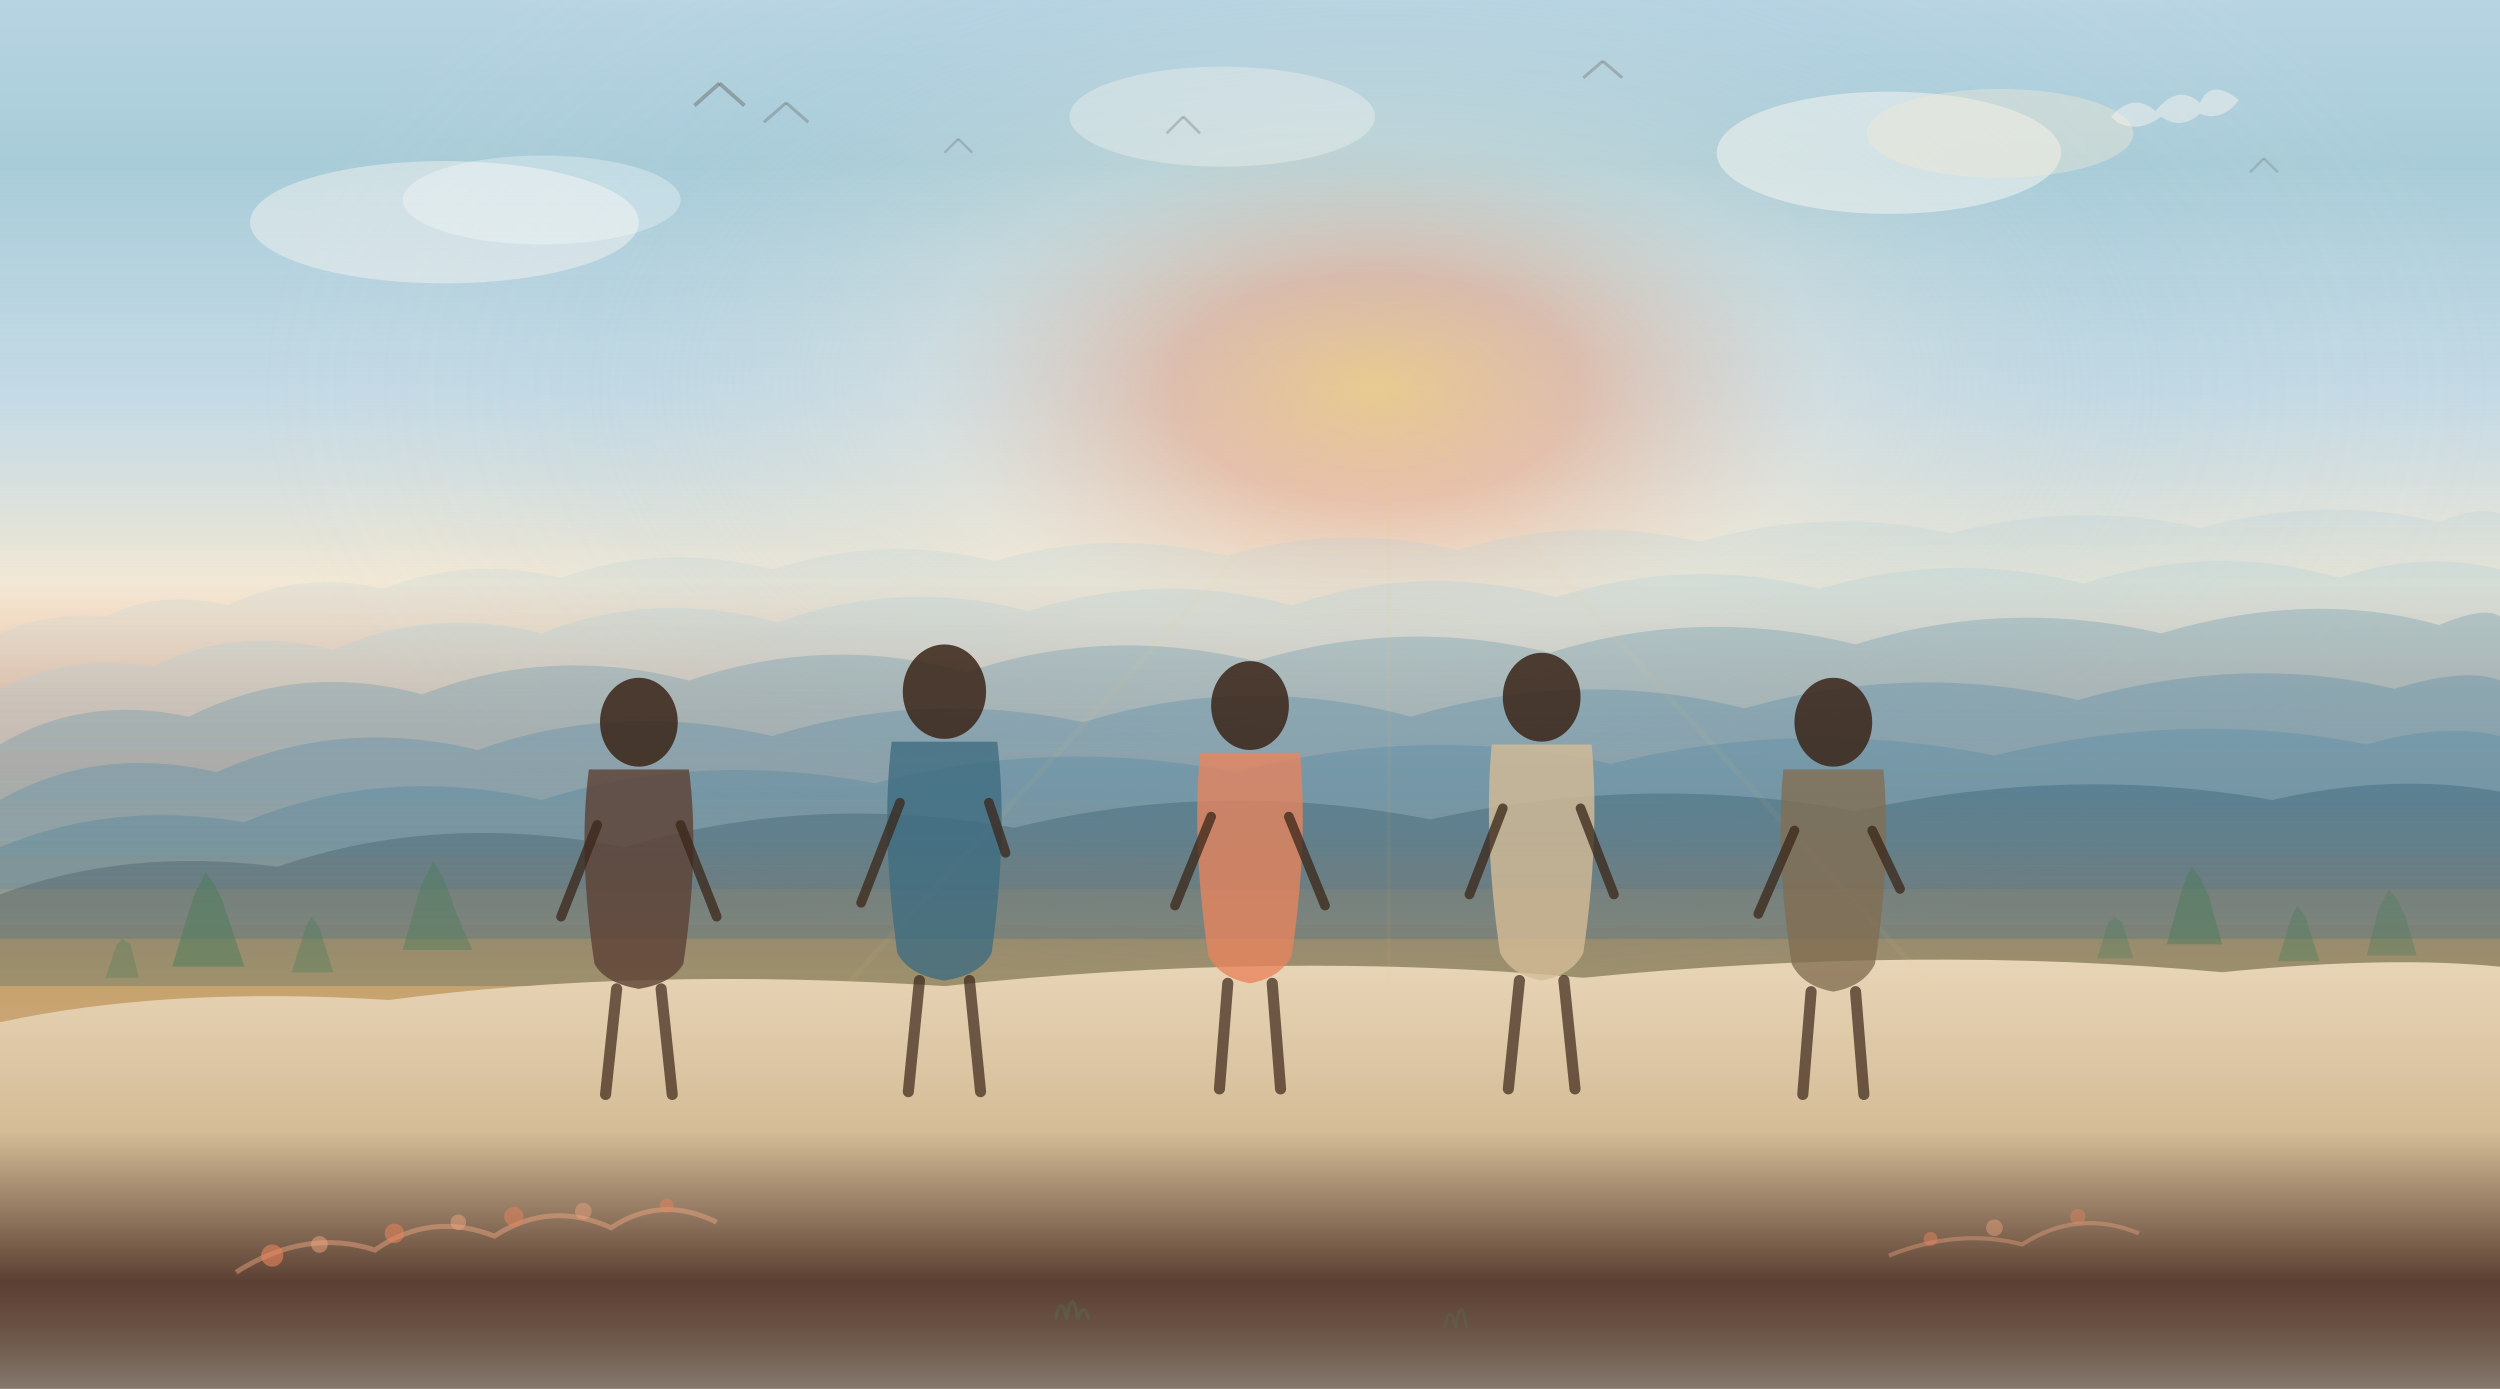
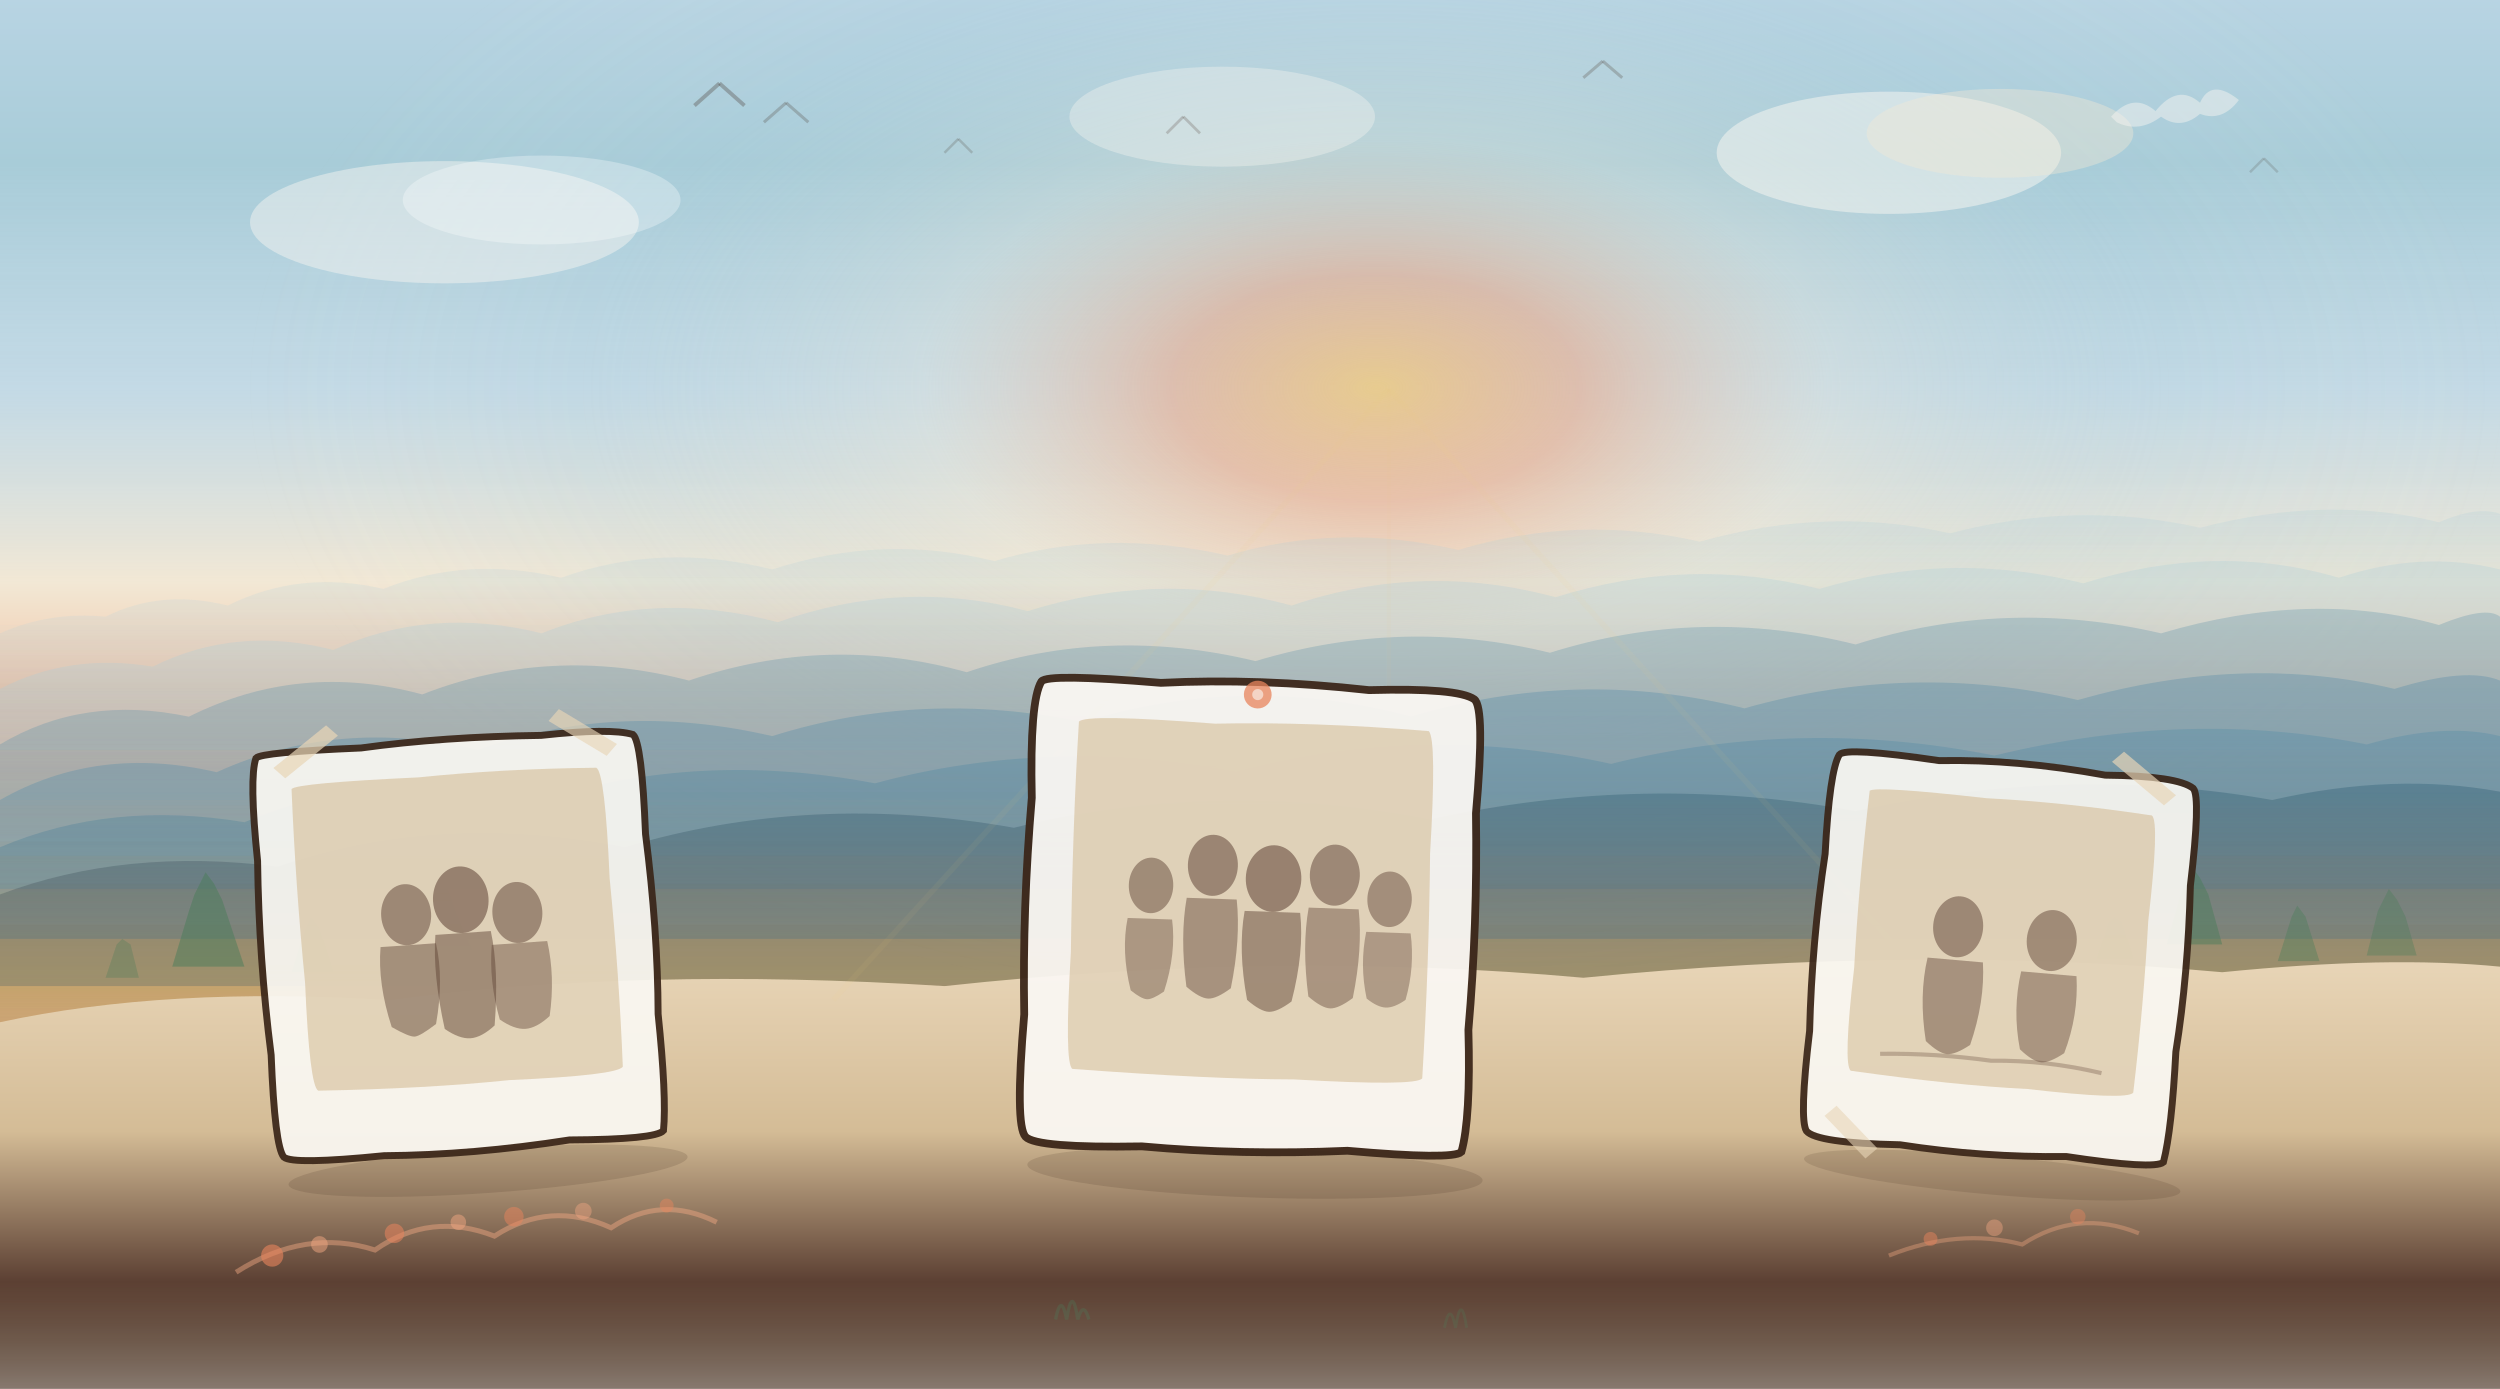
<svg xmlns="http://www.w3.org/2000/svg" viewBox="0 0 900 500" width="100%" height="100%" role="img" aria-labelledby="title-team-portrait">
  <defs>
    <linearGradient id="team-sky" x1="0" y1="0" x2="0" y2="1">
      <stop offset="0%" stop-color="#B8D4E3" />
      <stop offset="12%" stop-color="#A8CCD8" />
      <stop offset="28%" stop-color="#B8D4E3" stop-opacity="0.8" />
      <stop offset="42%" stop-color="#F2E8D5" />
      <stop offset="56%" stop-color="#F2A882" />
      <stop offset="70%" stop-color="#F0C87A" />
      <stop offset="82%" stop-color="#F2A882" stop-opacity="0.6" />
      <stop offset="92%" stop-color="#E8D5B7" />
      <stop offset="100%" stop-color="#FAF7F2" />
    </linearGradient>
    <radialGradient id="team-sun-glow" cx="55%" cy="28%" r="45%">
      <stop offset="0%" stop-color="#F0C87A" stop-opacity="0.8" />
      <stop offset="18%" stop-color="#F2A882" stop-opacity="0.55" />
      <stop offset="40%" stop-color="#F2E8D5" stop-opacity="0.25" />
      <stop offset="70%" stop-color="#A8CCD8" stop-opacity="0.08" />
      <stop offset="100%" stop-color="#F2E8D5" stop-opacity="0" />
    </radialGradient>
    <linearGradient id="team-haze-blue" x1="0" y1="0" x2="0" y2="1">
      <stop offset="0%" stop-color="#A8CCD8" stop-opacity="0.08" />
      <stop offset="50%" stop-color="#5B8FA8" stop-opacity="0.18" />
      <stop offset="100%" stop-color="#A8CCD8" stop-opacity="0.35" />
    </linearGradient>
    <linearGradient id="team-haze-warm" x1="0" y1="0" x2="0" y2="1">
      <stop offset="0%" stop-color="#F2A882" stop-opacity="0" />
      <stop offset="100%" stop-color="#F2E8D5" stop-opacity="0.3" />
    </linearGradient>
    <linearGradient id="team-ground" x1="0" y1="0" x2="0" y2="1">
      <stop offset="0%" stop-color="#E8D5B7" />
      <stop offset="40%" stop-color="#D4BC96" />
      <stop offset="75%" stop-color="#5C4033" />
      <stop offset="100%" stop-color="#3A2518" stop-opacity="0.6" />
    </linearGradient>
    <linearGradient id="team-ridge-far" x1="0" y1="0" x2="0" y2="1">
      <stop offset="0%" stop-color="#A8CCD8" />
      <stop offset="100%" stop-color="#B8D4E3" stop-opacity="0.5" />
    </linearGradient>
    <linearGradient id="team-ridge-mid" x1="0" y1="0" x2="0" y2="1">
      <stop offset="0%" stop-color="#5B8FA8" />
      <stop offset="100%" stop-color="#3D6B80" stop-opacity="0.7" />
    </linearGradient>
    <linearGradient id="team-ridge-near" x1="0" y1="0" x2="0" y2="1">
      <stop offset="0%" stop-color="#3D6B80" />
      <stop offset="100%" stop-color="#5C4033" stop-opacity="0.5" />
    </linearGradient>
  </defs>
  <g>
    <g id="background">
      <rect x="0" y="0" width="900" height="500" fill="url(#team-sky)" />
      <rect x="0" y="0" width="900" height="500" fill="url(#team-sun-glow)" />
      <ellipse cx="680" cy="55" rx="62" ry="22" fill="#FAF7F2" data-token-fill="colors.offWhite" opacity="0.5" />
      <ellipse cx="720" cy="48" rx="48" ry="16" fill="#F2E8D5" data-token-fill="colors.sandLight" opacity="0.4" />
      <ellipse cx="160" cy="80" rx="70" ry="22" fill="#FAF7F2" data-token-fill="colors.offWhite" opacity="0.45" />
      <ellipse cx="195" cy="72" rx="50" ry="16" fill="#FFFFFF" data-token-fill="colors.white" opacity="0.3" />
      <ellipse cx="440" cy="42" rx="55" ry="18" fill="#FAF7F2" data-token-fill="colors.offWhite" opacity="0.35" />
      <path d="M760 42 Q768 33 776 40 Q784 30 792 37 Q796 28 806 36 Q800 44 792 41 Q785 47 778 42 Q770 48 762 44Z" fill="#FAF7F2" data-token-fill="colors.offWhite" opacity="0.45" />
      <line x1="250" y1="38" x2="259" y2="30" stroke="#3A2518" data-token-stroke="colors.espresso" stroke-width="1.4" opacity="0.28" />
      <line x1="259" y1="30" x2="268" y2="38" stroke="#3A2518" data-token-stroke="colors.espresso" stroke-width="1.4" opacity="0.28" />
      <line x1="275" y1="44" x2="283" y2="37" stroke="#3A2518" data-token-stroke="colors.espresso" stroke-width="1.1" opacity="0.22" />
      <line x1="283" y1="37" x2="291" y2="44" stroke="#3A2518" data-token-stroke="colors.espresso" stroke-width="1.1" opacity="0.22" />
      <line x1="570" y1="28" x2="577" y2="22" stroke="#3A2518" data-token-stroke="colors.espresso" stroke-width="1.1" opacity="0.22" />
      <line x1="577" y1="22" x2="584" y2="28" stroke="#3A2518" data-token-stroke="colors.espresso" stroke-width="1.1" opacity="0.22" />
      <line x1="420" y1="48" x2="426" y2="42" stroke="#3A2518" data-token-stroke="colors.espresso" stroke-width="1" opacity="0.2" />
      <line x1="426" y1="42" x2="432" y2="48" stroke="#3A2518" data-token-stroke="colors.espresso" stroke-width="1" opacity="0.2" />
      <line x1="340" y1="55" x2="345" y2="50" stroke="#3A2518" data-token-stroke="colors.espresso" stroke-width="0.9" opacity="0.18" />
      <line x1="345" y1="50" x2="350" y2="55" stroke="#3A2518" data-token-stroke="colors.espresso" stroke-width="0.9" opacity="0.18" />
      <line x1="810" y1="62" x2="815" y2="57" stroke="#3A2518" data-token-stroke="colors.espresso" stroke-width="0.9" opacity="0.16" />
      <line x1="815" y1="57" x2="820" y2="62" stroke="#3A2518" data-token-stroke="colors.espresso" stroke-width="0.9" opacity="0.16" />
    </g>
    <g id="midground">
      <path id="mountain-ridge-7" d="M0 228 Q18 220 38 222 Q58 212 82 218 Q108 205 138 212 Q168 200 202 208 Q238 195 278 205 Q318 192 358 202 Q398 190 442 200 Q482 188 525 198 Q568 185 612 195 Q658 182 702 192 Q748 180 792 190 Q838 178 878 188 Q892 182 900 185 L900 290 L0 290Z" fill="url(#team-ridge-far)" opacity="0.22" />
      <rect x="0" y="225" width="900" height="45" fill="url(#team-haze-blue)" opacity="0.5" />
      <path id="mountain-ridge-6" d="M0 248 Q25 235 55 240 Q85 225 120 234 Q155 218 195 228 Q235 212 280 224 Q325 208 370 220 Q418 205 465 218 Q512 202 560 215 Q608 200 655 212 Q702 198 750 210 Q798 195 842 208 Q872 198 900 205 L900 308 L0 308Z" fill="#A8CCD8" data-token-fill="colors.mountainBlueLight" opacity="0.28" />
      <rect x="0" y="248" width="900" height="40" fill="url(#team-haze-blue)" opacity="0.45" />
      <rect x="0" y="255" width="900" height="30" fill="url(#team-haze-warm)" opacity="0.2" />
      <path id="mountain-ridge-5" d="M0 268 Q30 250 68 258 Q108 238 152 250 Q198 232 248 245 Q298 228 348 242 Q398 225 452 238 Q505 222 558 235 Q612 218 668 232 Q722 215 778 228 Q832 212 878 225 Q895 218 900 222 L900 320 L0 320Z" fill="#5B8FA8" data-token-fill="colors.mountainBlue" opacity="0.3" />
      <rect x="0" y="268" width="900" height="35" fill="url(#team-haze-blue)" opacity="0.38" />
      <path id="mountain-ridge-4" d="M0 288 Q35 268 78 278 Q122 258 172 270 Q222 252 278 265 Q332 248 390 260 Q448 242 508 258 Q568 240 628 255 Q688 238 748 252 Q808 235 862 248 Q888 240 900 245 L900 338 L0 338Z" fill="#5B8FA8" data-token-fill="colors.mountainBlue" opacity="0.38" />
      <rect x="0" y="288" width="900" height="30" fill="url(#team-haze-blue)" opacity="0.3" />
      <path id="mountain-ridge-3" d="M0 305 Q40 288 88 296 Q138 275 195 288 Q252 270 315 282 Q378 265 445 278 Q512 260 580 275 Q648 258 718 272 Q788 255 852 268 Q880 260 900 265 L900 355 L0 355Z" fill="url(#team-ridge-mid)" opacity="0.42" />
      <rect x="0" y="305" width="900" height="28" fill="url(#team-haze-blue)" opacity="0.22" />
      <path id="mountain-ridge-2" d="M0 322 Q45 305 100 312 Q158 292 225 305 Q292 285 365 298 Q438 280 515 295 Q592 278 668 292 Q745 275 818 288 Q862 278 900 285 L900 370 L0 370Z" fill="url(#team-ridge-near)" opacity="0.48" />
      <path id="tree-pine-1" d="M62 348 L68 328 L70 322 L72 318 L74 314 L77 318 L80 324 L82 330 L88 348Z" fill="#4A7C59" data-token-fill="colors.success" opacity="0.5" />
      <path id="tree-pine-2" d="M145 342 L150 324 L152 318 L154 314 L156 310 L159 315 L162 322 L164 328 L170 342Z" fill="#4A7C59" data-token-fill="colors.success" opacity="0.42" />
      <path id="tree-pine-3" d="M105 350 L110 334 L112 330 L115 334 L120 350Z" fill="#4A7C59" data-token-fill="colors.success" opacity="0.38" />
      <path id="tree-pine-4" d="M780 340 L785 322 L787 316 L789 312 L792 316 L795 322 L800 340Z" fill="#4A7C59" data-token-fill="colors.success" opacity="0.48" />
      <path id="tree-pine-5" d="M820 346 L825 330 L827 326 L830 330 L835 346Z" fill="#4A7C59" data-token-fill="colors.success" opacity="0.4" />
      <path id="tree-pine-6" d="M852 344 L856 328 L858 324 L860 320 L863 324 L866 330 L870 344Z" fill="#4A7C59" data-token-fill="colors.success" opacity="0.36" />
      <path id="tree-pine-7" d="M38 352 L42 340 L44 338 L47 340 L50 352Z" fill="#4A7C59" data-token-fill="colors.success" opacity="0.32" />
      <path id="tree-pine-8" d="M755 345 L759 332 L761 330 L764 332 L768 345Z" fill="#4A7C59" data-token-fill="colors.success" opacity="0.34" />
    </g>
    <g id="foreground">
      <path d="M0 368 Q60 355 140 360 Q230 348 340 355 Q460 342 570 352 Q690 340 800 350 Q860 344 900 348 L900 500 L0 500Z" fill="url(#team-ground)" />
      <line x1="500" y1="140" x2="300" y2="360" stroke="#F0C87A" data-token-stroke="colors.skyGradientBottom" stroke-width="2" opacity="0.06" />
      <line x1="500" y1="140" x2="500" y2="360" stroke="#F0C87A" data-token-stroke="colors.skyGradientBottom" stroke-width="1.5" opacity="0.05" />
      <line x1="500" y1="140" x2="700" y2="360" stroke="#F0C87A" data-token-stroke="colors.skyGradientBottom" stroke-width="2" opacity="0.06" />
-       <g id="figure-person-1" transform="translate(230, 322)">
-         <ellipse cx="0" cy="-62" rx="14" ry="16" fill="#3A2518" data-token-fill="colors.espresso" opacity="0.85" />
-         <path d="M-18 -45 Q-22 -15 -16 25 Q-12 32 0 34 Q12 32 16 25 Q22 -15 18 -45Z" fill="#5C4033" data-token-fill="colors.espressoLight" opacity="0.8" />
-         <line x1="-15" y1="-25" x2="-28" y2="8" stroke="#3A2518" data-token-stroke="colors.espresso" stroke-width="3.5" stroke-linecap="round" opacity="0.75" />
-         <line x1="15" y1="-25" x2="28" y2="8" stroke="#3A2518" data-token-stroke="colors.espresso" stroke-width="3.5" stroke-linecap="round" opacity="0.75" />
-         <line x1="-8" y1="34" x2="-12" y2="72" stroke="#3A2518" data-token-stroke="colors.espresso" stroke-width="4" stroke-linecap="round" opacity="0.7" />
-         <line x1="8" y1="34" x2="12" y2="72" stroke="#3A2518" data-token-stroke="colors.espresso" stroke-width="4" stroke-linecap="round" opacity="0.7" />
+       <g id="team-frame-1" transform="translate(165, 340) rotate(-4)">
+         <ellipse cx="5" cy="82" rx="72" ry="8" fill="#3A2518" data-token-fill="colors.espresso" opacity="0.15" />
+         <path id="frame-border-1" d="M-68 -72 Q-66 -74 -30 -73 Q0 -75 35 -73 Q60 -74 68 -71 Q71 -68 70 -35 Q72 0 70 30 Q71 60 69 72 Q66 75 35 73 Q0 76 -32 74 Q-65 75 -68 72 Q-71 68 -70 35 Q-72 0 -70 -35 Q-71 -65 -68 -72Z" fill="#FAF7F2" data-token-fill="colors.offWhite" stroke="#3A2518" data-token-stroke="colors.espresso" stroke-width="2.5" opacity="0.92" />
+         <path d="M-56 -60 Q-54 -62 -10 -61 Q20 -62 54 -60 Q57 -58 56 -20 Q57 15 56 48 Q54 51 15 50 Q-15 51 -54 49 Q-57 47 -56 10 Q-57 -25 -56 -60Z" fill="#D4BC96" data-token-fill="colors.sandDark" opacity="0.6" />
+         <ellipse cx="-18" cy="-12" rx="9" ry="11" fill="#5C4033" data-token-fill="colors.espressoLight" opacity="0.5" />
+         <path d="M-28 -1 Q-30 12 -26 28 Q-20 32 -18 32 Q-16 32 -10 28 Q-6 12 -8 -1Z" fill="#5C4033" data-token-fill="colors.espressoLight" opacity="0.45" />
+         <ellipse cx="2" cy="-16" rx="10" ry="12" fill="#5C4033" data-token-fill="colors.espressoLight" opacity="0.55" />
+         <path d="M-8 -4 Q-10 10 -7 30 Q-2 34 2 34 Q6 34 11 30 Q14 10 12 -4Z" fill="#5C4033" data-token-fill="colors.espressoLight" opacity="0.48" />
+         <ellipse cx="22" cy="-10" rx="9" ry="11" fill="#5C4033" data-token-fill="colors.espressoLight" opacity="0.5" />
+         <path d="M12 1 Q10 14 13 28 Q18 32 22 32 Q26 32 31 28 Q34 14 32 1Z" fill="#5C4033" data-token-fill="colors.espressoLight" opacity="0.42" />
+         <path d="M-62 -68 L-42 -82 L-38 -78 L-58 -64Z" fill="#E8D5B7" data-token-fill="colors.sandBase" opacity="0.7" />
+         <path d="M62 -68 L42 -82 L38 -78 L58 -64Z" fill="#E8D5B7" data-token-fill="colors.sandBase" opacity="0.65" />
      </g>
-       <g id="figure-person-2" transform="translate(340, 315)">
-         <ellipse cx="0" cy="-66" rx="15" ry="17" fill="#3A2518" data-token-fill="colors.espresso" opacity="0.85" />
-         <path d="M-19 -48 Q-23 -16 -17 28 Q-13 36 0 38 Q13 36 17 28 Q23 -16 19 -48Z" fill="#3D6B80" data-token-fill="colors.mountainBlueDark" opacity="0.78" />
-         <line x1="-16" y1="-26" x2="-30" y2="10" stroke="#3A2518" data-token-stroke="colors.espresso" stroke-width="3.5" stroke-linecap="round" opacity="0.75" />
-         <line x1="16" y1="-26" x2="22" y2="-8" stroke="#3A2518" data-token-stroke="colors.espresso" stroke-width="3.5" stroke-linecap="round" opacity="0.75" />
-         <line x1="-9" y1="38" x2="-13" y2="78" stroke="#3A2518" data-token-stroke="colors.espresso" stroke-width="4" stroke-linecap="round" opacity="0.7" />
-         <line x1="9" y1="38" x2="13" y2="78" stroke="#3A2518" data-token-stroke="colors.espresso" stroke-width="4" stroke-linecap="round" opacity="0.7" />
+       <g id="team-frame-2" transform="translate(450, 330) rotate(2)">
+         <ellipse cx="5" cy="92" rx="82" ry="9" fill="#3A2518" data-token-fill="colors.espresso" opacity="0.15" />
+         <path id="frame-border-2" d="M-78 -82 Q-76 -85 -35 -83 Q0 -86 40 -83 Q72 -85 78 -81 Q82 -78 80 -40 Q82 0 80 38 Q82 70 79 82 Q76 85 38 83 Q0 86 -36 84 Q-74 86 -78 82 Q-82 78 -80 38 Q-82 0 -80 -40 Q-82 -75 -78 -82Z" fill="#FAF7F2" data-token-fill="colors.offWhite" stroke="#3A2518" data-token-stroke="colors.espresso" stroke-width="2.8" opacity="0.94" />
+         <path d="M-64 -68 Q-62 -71 -15 -69 Q20 -71 62 -69 Q65 -66 64 -25 Q65 15 64 56 Q62 59 18 58 Q-12 59 -62 57 Q-65 55 -64 15 Q-65 -30 -64 -68Z" fill="#D4BC96" data-token-fill="colors.sandDark" opacity="0.6" />
+         <ellipse cx="-36" cy="-10" rx="8" ry="10" fill="#5C4033" data-token-fill="colors.espressoLight" opacity="0.48" />
+         <path d="M-44 2 Q-46 14 -42 28 Q-38 31 -36 31 Q-34 31 -30 28 Q-26 14 -28 2Z" fill="#5C4033" data-token-fill="colors.espressoLight" opacity="0.4" />
+         <ellipse cx="-14" cy="-18" rx="9" ry="11" fill="#5C4033" data-token-fill="colors.espressoLight" opacity="0.52" />
+         <path d="M-23 -6 Q-25 8 -22 26 Q-17 30 -14 30 Q-11 30 -6 26 Q-3 8 -5 -6Z" fill="#5C4033" data-token-fill="colors.espressoLight" opacity="0.44" />
+         <ellipse cx="8" cy="-14" rx="10" ry="12" fill="#5C4033" data-token-fill="colors.espressoLight" opacity="0.55" />
+         <path d="M-2 -2 Q-4 12 0 30 Q5 34 8 34 Q11 34 16 30 Q20 12 18 -2Z" fill="#5C4033" data-token-fill="colors.espressoLight" opacity="0.48" />
+         <ellipse cx="30" cy="-16" rx="9" ry="11" fill="#5C4033" data-token-fill="colors.espressoLight" opacity="0.5" />
+         <path d="M21 -4 Q19 10 22 28 Q27 32 30 32 Q33 32 38 28 Q41 10 39 -4Z" fill="#5C4033" data-token-fill="colors.espressoLight" opacity="0.42" />
+         <ellipse cx="50" cy="-8" rx="8" ry="10" fill="#5C4033" data-token-fill="colors.espressoLight" opacity="0.46" />
+         <path d="M42 4 Q40 16 43 28 Q47 31 50 31 Q53 31 57 28 Q60 16 58 4Z" fill="#5C4033" data-token-fill="colors.espressoLight" opacity="0.38" />
+         <circle cx="0" cy="-80" r="5" fill="#E8845C" data-token-fill="colors.sunsetCoral" opacity="0.75" />
+         <circle cx="0" cy="-80" r="2" fill="#FAF7F2" data-token-fill="colors.offWhite" opacity="0.6" />
      </g>
-       <g id="figure-person-3" transform="translate(450, 318)">
-         <ellipse cx="0" cy="-64" rx="14" ry="16" fill="#3A2518" data-token-fill="colors.espresso" opacity="0.85" />
-         <path d="M-18 -47 Q-21 -14 -15 26 Q-11 34 0 36 Q11 34 15 26 Q21 -14 18 -47Z" fill="#E8845C" data-token-fill="colors.sunsetCoral" opacity="0.78" />
-         <line x1="-14" y1="-24" x2="-27" y2="8" stroke="#3A2518" data-token-stroke="colors.espresso" stroke-width="3.5" stroke-linecap="round" opacity="0.75" />
-         <line x1="14" y1="-24" x2="27" y2="8" stroke="#3A2518" data-token-stroke="colors.espresso" stroke-width="3.5" stroke-linecap="round" opacity="0.75" />
-         <line x1="-8" y1="36" x2="-11" y2="74" stroke="#3A2518" data-token-stroke="colors.espresso" stroke-width="4" stroke-linecap="round" opacity="0.7" />
-         <line x1="8" y1="36" x2="11" y2="74" stroke="#3A2518" data-token-stroke="colors.espresso" stroke-width="4" stroke-linecap="round" opacity="0.7" />
-       </g>
-       <g id="figure-person-4" transform="translate(555, 316)">
-         <ellipse cx="0" cy="-65" rx="14" ry="16" fill="#3A2518" data-token-fill="colors.espresso" opacity="0.85" />
-         <path d="M-18 -48 Q-21 -14 -15 27 Q-11 35 0 37 Q11 35 15 27 Q21 -14 18 -48Z" fill="#D4BC96" data-token-fill="colors.sandDark" opacity="0.8" />
-         <line x1="-14" y1="-25" x2="-26" y2="6" stroke="#3A2518" data-token-stroke="colors.espresso" stroke-width="3.5" stroke-linecap="round" opacity="0.75" />
-         <line x1="14" y1="-25" x2="26" y2="6" stroke="#3A2518" data-token-stroke="colors.espresso" stroke-width="3.5" stroke-linecap="round" opacity="0.75" />
-         <line x1="-8" y1="37" x2="-12" y2="76" stroke="#3A2518" data-token-stroke="colors.espresso" stroke-width="4" stroke-linecap="round" opacity="0.7" />
-         <line x1="8" y1="37" x2="12" y2="76" stroke="#3A2518" data-token-stroke="colors.espresso" stroke-width="4" stroke-linecap="round" opacity="0.7" />
-       </g>
-       <g id="figure-person-5" transform="translate(660, 322)">
-         <ellipse cx="0" cy="-62" rx="14" ry="16" fill="#3A2518" data-token-fill="colors.espresso" opacity="0.85" />
-         <path d="M-18 -45 Q-21 -14 -15 25 Q-11 33 0 35 Q11 33 15 25 Q21 -14 18 -45Z" fill="#816D51" data-token-fill="colors.mutedBrown" opacity="0.78" />
-         <line x1="-14" y1="-23" x2="-27" y2="7" stroke="#3A2518" data-token-stroke="colors.espresso" stroke-width="3.5" stroke-linecap="round" opacity="0.75" />
-         <line x1="14" y1="-23" x2="24" y2="-2" stroke="#3A2518" data-token-stroke="colors.espresso" stroke-width="3.5" stroke-linecap="round" opacity="0.75" />
-         <line x1="-8" y1="35" x2="-11" y2="72" stroke="#3A2518" data-token-stroke="colors.espresso" stroke-width="4" stroke-linecap="round" opacity="0.7" />
-         <line x1="8" y1="35" x2="11" y2="72" stroke="#3A2518" data-token-stroke="colors.espresso" stroke-width="4" stroke-linecap="round" opacity="0.7" />
+       <g id="team-frame-3" transform="translate(720, 345) rotate(5)">
+         <ellipse cx="4" cy="78" rx="68" ry="7" fill="#3A2518" data-token-fill="colors.espresso" opacity="0.14" />
+         <path id="frame-border-3" d="M-64 -68 Q-62 -71 -28 -69 Q0 -72 32 -69 Q58 -71 64 -67 Q67 -64 66 -32 Q68 0 66 28 Q67 56 65 68 Q62 71 30 69 Q0 72 -30 70 Q-60 72 -64 68 Q-67 64 -66 32 Q-68 0 -66 -32 Q-67 -62 -64 -68Z" fill="#FAF7F2" data-token-fill="colors.offWhite" stroke="#3A2518" data-token-stroke="colors.espresso" stroke-width="2.5" opacity="0.92" />
+         <path d="M-52 -56 Q-50 -58 -10 -57 Q18 -58 50 -56 Q53 -54 52 -18 Q53 12 52 44 Q50 47 14 46 Q-12 47 -50 45 Q-53 43 -52 8 Q-53 -22 -52 -56Z" fill="#D4BC96" data-token-fill="colors.sandDark" opacity="0.6" />
+         <ellipse cx="-16" cy="-10" rx="9" ry="11" fill="#5C4033" data-token-fill="colors.espressoLight" opacity="0.5" />
+         <path d="M-26 2 Q-28 16 -24 32 Q-19 36 -16 36 Q-13 36 -8 32 Q-4 16 -6 2Z" fill="#5C4033" data-token-fill="colors.espressoLight" opacity="0.44" />
+         <ellipse cx="18" cy="-8" rx="9" ry="11" fill="#5C4033" data-token-fill="colors.espressoLight" opacity="0.48" />
+         <path d="M8 4 Q6 18 10 32 Q15 36 18 36 Q21 36 26 32 Q30 18 28 4Z" fill="#5C4033" data-token-fill="colors.espressoLight" opacity="0.42" />
+         <path d="M-40 38 Q-20 36 0 37 Q20 35 40 38" fill="none" stroke="#5C4033" data-token-stroke="colors.espressoLight" stroke-width="1.5" opacity="0.3" />
+         <path d="M58 -64 L38 -78 L34 -74 L54 -60Z" fill="#E8D5B7" data-token-fill="colors.sandBase" opacity="0.68" />
+         <path d="M-58 62 L-42 76 L-38 72 L-54 58Z" fill="#E8D5B7" data-token-fill="colors.sandBase" opacity="0.6" />
      </g>
      <path d="M85 458 Q110 442 135 450 Q155 436 178 445 Q198 432 220 442 Q238 430 258 440" fill="none" stroke="#F2A882" data-token-stroke="colors.sunsetCoralLight" stroke-width="1.8" opacity="0.45" />
      <circle cx="98" cy="452" r="4" fill="#E8845C" data-token-fill="colors.sunsetCoral" opacity="0.6" />
      <circle cx="115" cy="448" r="3" fill="#F2A882" data-token-fill="colors.sunsetCoralLight" opacity="0.5" />
      <circle cx="142" cy="444" r="3.5" fill="#E8845C" data-token-fill="colors.sunsetCoral" opacity="0.55" />
      <circle cx="165" cy="440" r="2.8" fill="#F2A882" data-token-fill="colors.sunsetCoralLight" opacity="0.48" />
      <circle cx="185" cy="438" r="3.5" fill="#E8845C" data-token-fill="colors.sunsetCoral" opacity="0.5" />
      <circle cx="210" cy="436" r="3" fill="#F2A882" data-token-fill="colors.sunsetCoralLight" opacity="0.42" />
      <circle cx="240" cy="434" r="2.5" fill="#E8845C" data-token-fill="colors.sunsetCoral" opacity="0.45" />
      <path d="M680 452 Q705 442 728 448 Q748 435 770 444" fill="none" stroke="#F2A882" data-token-stroke="colors.sunsetCoralLight" stroke-width="1.5" opacity="0.38" />
      <circle cx="695" cy="446" r="2.5" fill="#E8845C" data-token-fill="colors.sunsetCoral" opacity="0.48" />
      <circle cx="718" cy="442" r="3" fill="#F2A882" data-token-fill="colors.sunsetCoralLight" opacity="0.42" />
      <circle cx="748" cy="438" r="2.8" fill="#E8845C" data-token-fill="colors.sunsetCoral" opacity="0.4" />
      <path d="M380 475 Q382 465 384 475 Q386 462 388 475 Q390 468 392 475" fill="none" stroke="#4A7C59" data-token-stroke="colors.success" stroke-width="1.2" opacity="0.3" />
      <path d="M520 478 Q522 468 524 478 Q526 465 528 478" fill="none" stroke="#4A7C59" data-token-stroke="colors.success" stroke-width="1" opacity="0.25" />
    </g>
  </g>
</svg>
